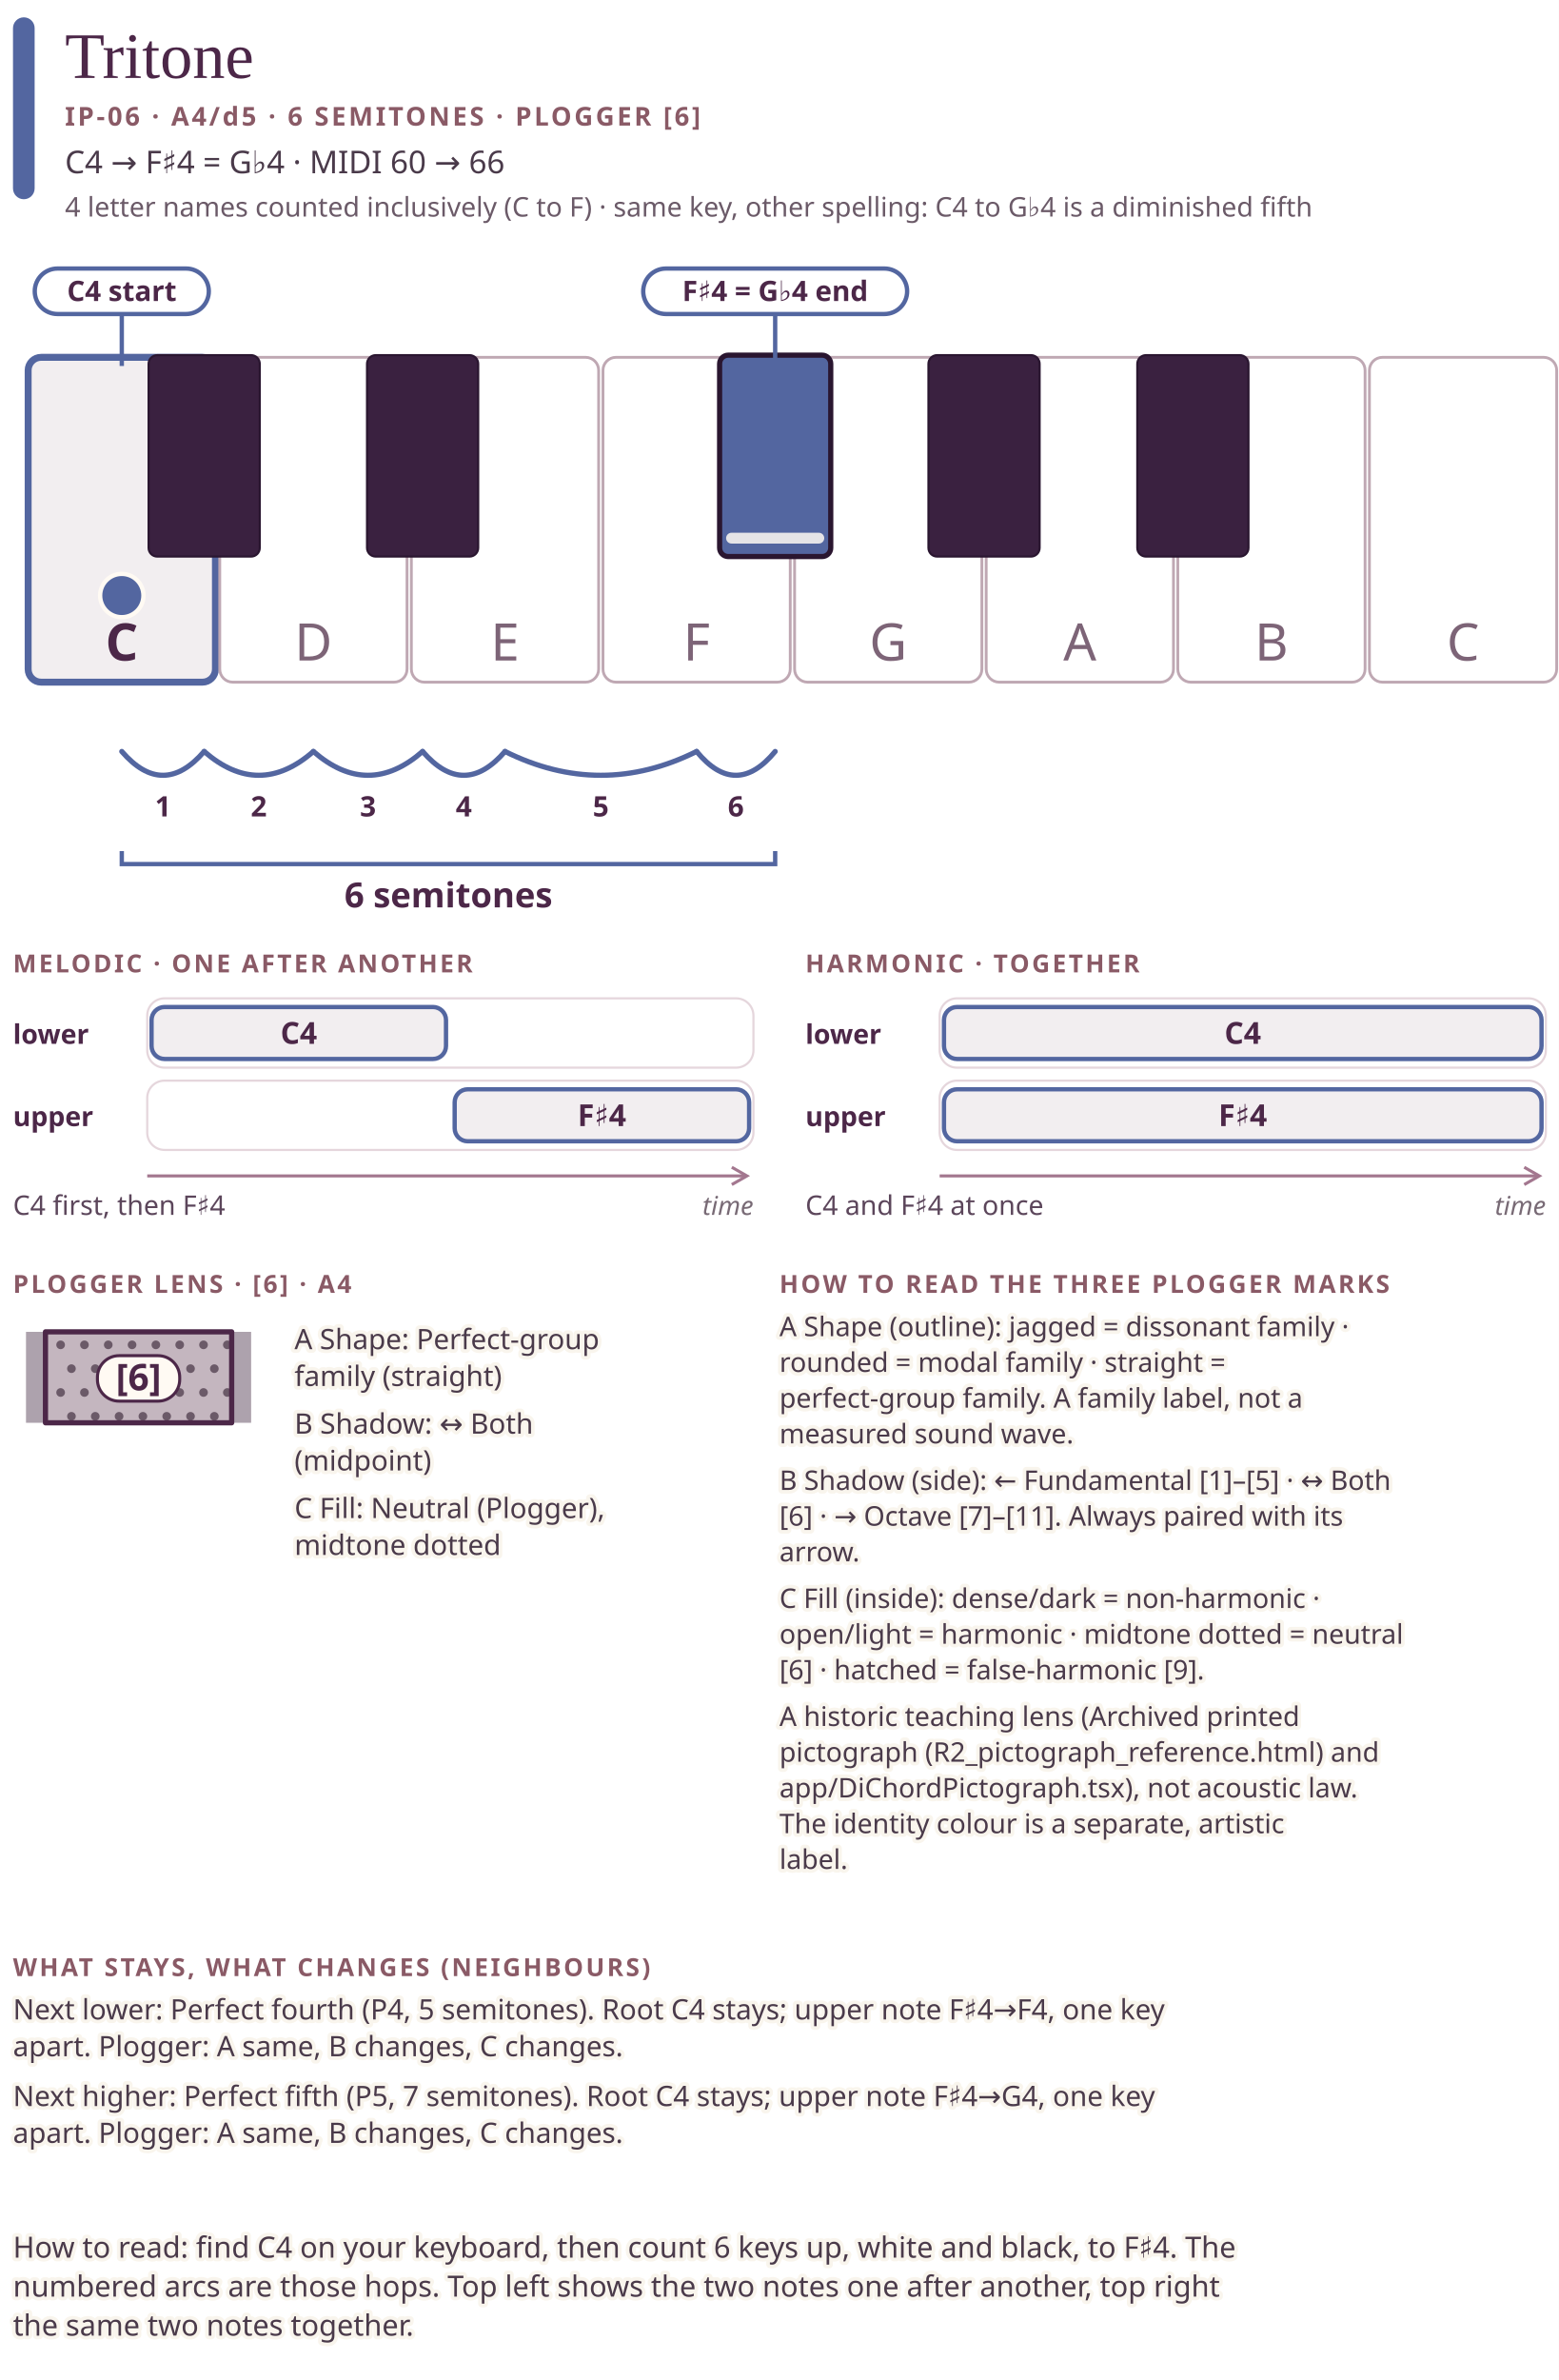
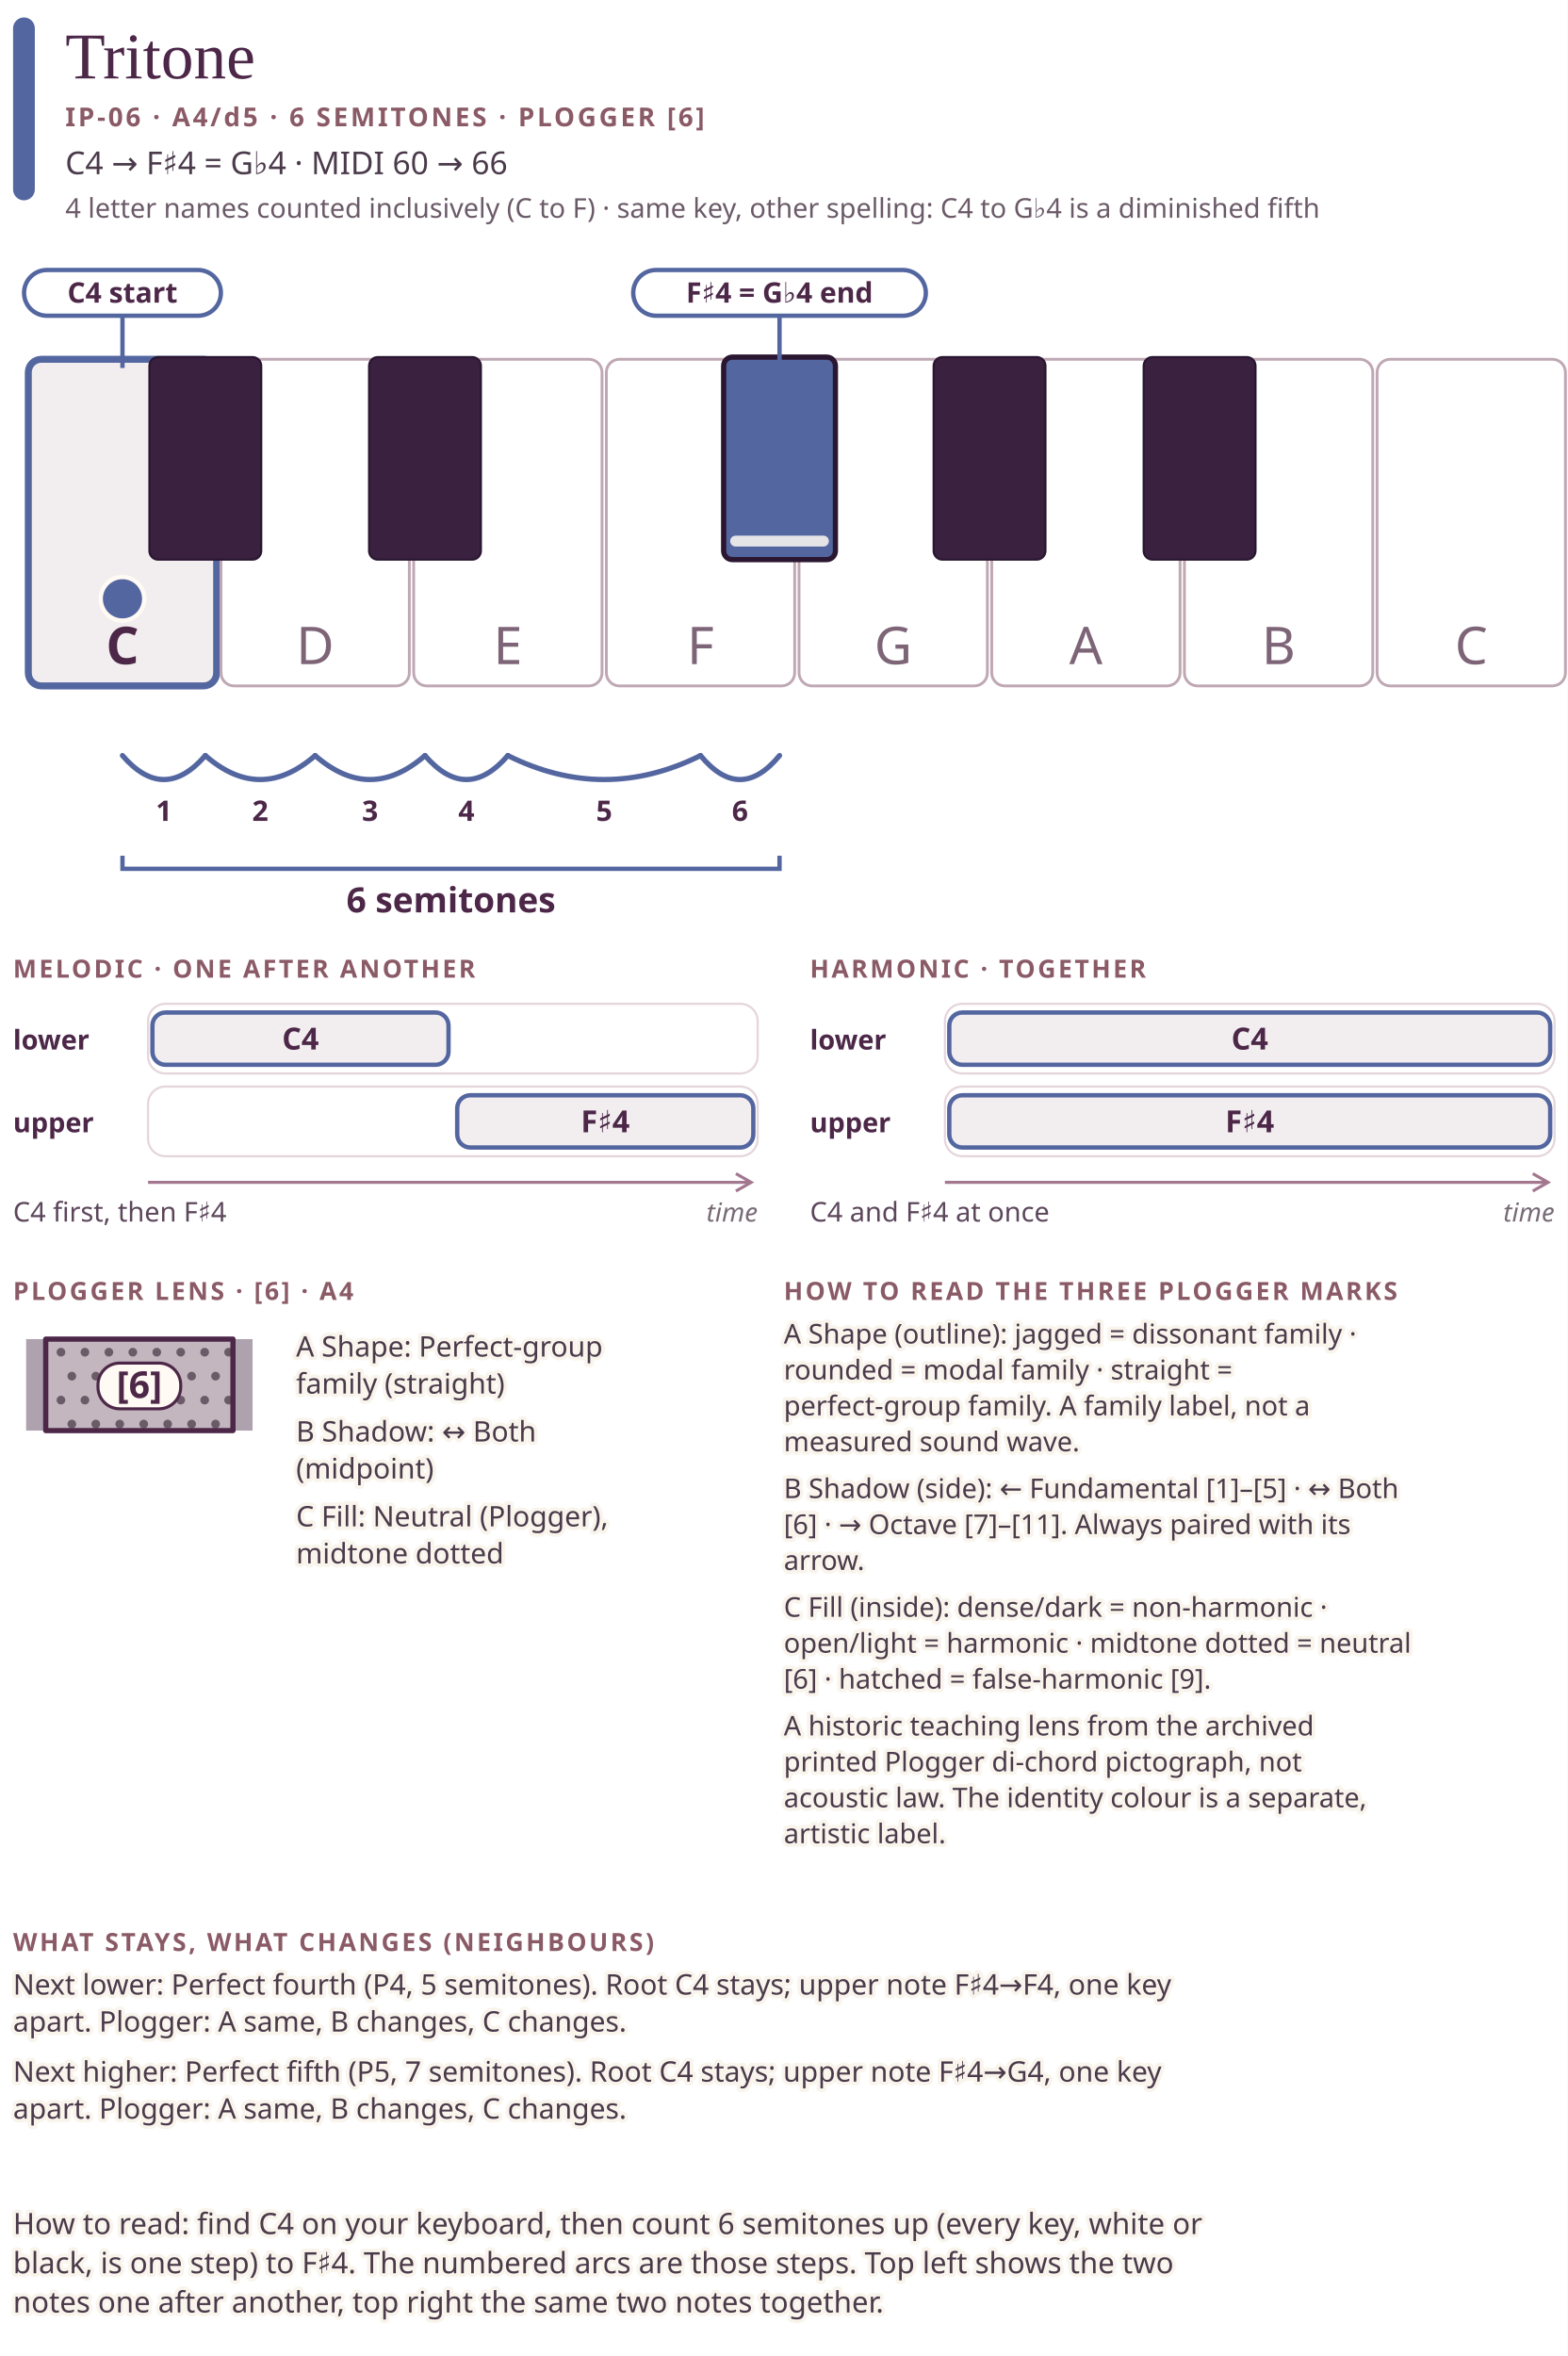
- <svg xmlns="http://www.w3.org/2000/svg" viewBox="0 0 720 1099" width="720" height="1099" role="img" aria-labelledby="IPF-sheet-06-t IPF-sheet-06-d">
+ <svg xmlns="http://www.w3.org/2000/svg" viewBox="0 0 720 1082" width="720" height="1082" role="img" aria-labelledby="IPF-sheet-06-t IPF-sheet-06-d">
  <rect width="100%" height="100%" fill="#fff" />
  <g transform="translate(6 4)">
    <g transform="translate(0 0)">
      <rect x="0" y="4" width="10" height="84" rx="5" fill="#5366A0" />
      <text x="24" y="32" font-family="Georgia, 'Times New Roman', serif" font-size="30" font-weight="400" text-anchor="start" fill="#4C2748">Tritone</text>
      <text x="24" y="54" font-family="ui-sans-serif, system-ui, 'Segoe UI', sans-serif" font-size="12" font-weight="700" text-anchor="start" fill="#8a5a66" letter-spacing="1.2">IP-06 · A4/d5 · 6 SEMITONES · PLOGGER [6]</text>
      <text x="24" y="76" font-family="ui-sans-serif, system-ui, 'Segoe UI', sans-serif" font-size="14.5" font-weight="400" text-anchor="start" fill="#4a3a4a">C4 → F♯4 = G♭4 · MIDI 60 → 66</text>
      <text x="24" y="96" font-family="ui-sans-serif, system-ui, 'Segoe UI', sans-serif" font-size="12.5" font-weight="400" text-anchor="start" fill="#6b5a68">4 letter names counted inclusively (C to F) · same key, other spelling: C4 to G♭4 is a diminished fifth</text>
    </g>
    <g transform="translate(0 116)">
      <rect x="7" y="45" width="86.5" height="150" rx="6" fill="#f2eef0" stroke="#5366A0" stroke-width="3.2" />
      <text x="50.25" y="185" font-family="ui-sans-serif, system-ui, 'Segoe UI', sans-serif" font-size="23.895" font-weight="700" text-anchor="middle" fill="#4C2748">C</text>
      <rect x="95.5" y="45" width="86.5" height="150" rx="6" fill="#fff" stroke="#bfa8b3" stroke-width="1.3" />
      <text x="138.75" y="185" font-family="ui-sans-serif, system-ui, 'Segoe UI', sans-serif" font-size="23.895" font-weight="500" text-anchor="middle" fill="#7d6477">D</text>
      <rect x="184" y="45" width="86.5" height="150" rx="6" fill="#fff" stroke="#bfa8b3" stroke-width="1.3" />
      <text x="227.25" y="185" font-family="ui-sans-serif, system-ui, 'Segoe UI', sans-serif" font-size="23.895" font-weight="500" text-anchor="middle" fill="#7d6477">E</text>
      <rect x="272.5" y="45" width="86.5" height="150" rx="6" fill="#fff" stroke="#bfa8b3" stroke-width="1.3" />
      <text x="315.75" y="185" font-family="ui-sans-serif, system-ui, 'Segoe UI', sans-serif" font-size="23.895" font-weight="500" text-anchor="middle" fill="#7d6477">F</text>
      <rect x="361" y="45" width="86.5" height="150" rx="6" fill="#fff" stroke="#bfa8b3" stroke-width="1.3" />
      <text x="404.25" y="185" font-family="ui-sans-serif, system-ui, 'Segoe UI', sans-serif" font-size="23.895" font-weight="500" text-anchor="middle" fill="#7d6477">G</text>
      <rect x="449.5" y="45" width="86.5" height="150" rx="6" fill="#fff" stroke="#bfa8b3" stroke-width="1.3" />
      <text x="492.75" y="185" font-family="ui-sans-serif, system-ui, 'Segoe UI', sans-serif" font-size="23.895" font-weight="500" text-anchor="middle" fill="#7d6477">A</text>
      <rect x="538" y="45" width="86.5" height="150" rx="6" fill="#fff" stroke="#bfa8b3" stroke-width="1.3" />
      <text x="581.25" y="185" font-family="ui-sans-serif, system-ui, 'Segoe UI', sans-serif" font-size="23.895" font-weight="500" text-anchor="middle" fill="#7d6477">B</text>
      <rect x="626.5" y="45" width="86.5" height="150" rx="6" fill="#fff" stroke="#bfa8b3" stroke-width="1.3" />
      <text x="669.75" y="185" font-family="ui-sans-serif, system-ui, 'Segoe UI', sans-serif" font-size="23.895" font-weight="500" text-anchor="middle" fill="#7d6477">C</text>
      <rect x="62.64" y="44" width="51.33" height="93" rx="4" fill="#3a2140" stroke="#2a1630" stroke-width="1" />
      <rect x="163.53" y="44" width="51.33" height="93" rx="4" fill="#3a2140" stroke="#2a1630" stroke-width="1" />
      <rect x="326.37" y="44" width="51.33" height="93" rx="4" fill="#5366A0" stroke="#2a1630" stroke-width="2.4" />
      <rect x="329.37" y="126" width="45.33" height="5" rx="2.5" fill="#fffaf3" opacity=".85" />
      <rect x="422.835" y="44" width="51.33" height="93" rx="4" fill="#3a2140" stroke="#2a1630" stroke-width="1" />
      <rect x="519.3" y="44" width="51.33" height="93" rx="4" fill="#3a2140" stroke="#2a1630" stroke-width="1" />
      <circle cx="50.25" cy="155" r="10" fill="#5366A0" stroke="#fffaf3" stroke-width="2" />
      <path d="M50.25 25 V49" stroke="#5366A0" stroke-width="2" />
-       <rect x="10.05" y="4" width="80.4" height="21" rx="10.5" fill="#fff" stroke="#5366A0" stroke-width="2" />
+       <rect x="5.05" y="4" width="90.4" height="21" rx="10.5" fill="#fff" stroke="#5366A0" stroke-width="2" />
      <text x="50.25" y="19" font-family="ui-sans-serif, system-ui, 'Segoe UI', sans-serif" font-size="13" font-weight="700" text-anchor="middle" fill="#4C2748">C4 start</text>
      <path d="M352.035 25 V47" stroke="#5366A0" stroke-width="2" />
-       <rect x="291.085" y="4" width="121.9" height="21" rx="10.5" fill="#fff" stroke="#5366A0" stroke-width="2" />
+       <rect x="284.835" y="4" width="134.4" height="21" rx="10.5" fill="#fff" stroke="#5366A0" stroke-width="2" />
      <text x="352.035" y="19" font-family="ui-sans-serif, system-ui, 'Segoe UI', sans-serif" font-size="13" font-weight="700" text-anchor="middle" fill="#4C2748">F♯4 = G♭4 end</text>
    </g>
    <g transform="translate(0 335)">
      <path d="M50.25 8 q19.027 22 38.055 0" fill="none" stroke="#5366A0" stroke-width="2.4" stroke-linecap="round" />
      <text x="69.278" y="38" font-family="ui-sans-serif, system-ui, 'Segoe UI', sans-serif" font-size="13" font-weight="700" text-anchor="middle" fill="#4C2748">1</text>
      <path d="M88.305 8 q25.223 22 50.445 0" fill="none" stroke="#5366A0" stroke-width="2.4" stroke-linecap="round" />
      <text x="113.528" y="38" font-family="ui-sans-serif, system-ui, 'Segoe UI', sans-serif" font-size="13" font-weight="700" text-anchor="middle" fill="#4C2748">2</text>
      <path d="M138.75 8 q25.222 22 50.445 0" fill="none" stroke="#5366A0" stroke-width="2.4" stroke-linecap="round" />
      <text x="163.972" y="38" font-family="ui-sans-serif, system-ui, 'Segoe UI', sans-serif" font-size="13" font-weight="700" text-anchor="middle" fill="#4C2748">3</text>
      <path d="M189.195 8 q19.028 22 38.055 0" fill="none" stroke="#5366A0" stroke-width="2.4" stroke-linecap="round" />
      <text x="208.222" y="38" font-family="ui-sans-serif, system-ui, 'Segoe UI', sans-serif" font-size="13" font-weight="700" text-anchor="middle" fill="#4C2748">4</text>
      <path d="M227.25 8 q44.25 22 88.5 0" fill="none" stroke="#5366A0" stroke-width="2.4" stroke-linecap="round" />
      <text x="271.5" y="38" font-family="ui-sans-serif, system-ui, 'Segoe UI', sans-serif" font-size="13" font-weight="700" text-anchor="middle" fill="#4C2748">5</text>
      <path d="M315.75 8 q18.143 22 36.285 0" fill="none" stroke="#5366A0" stroke-width="2.4" stroke-linecap="round" />
      <text x="333.893" y="38" font-family="ui-sans-serif, system-ui, 'Segoe UI', sans-serif" font-size="13" font-weight="700" text-anchor="middle" fill="#4C2748">6</text>
      <path d="M50.25 54 V60 H352.035 V54" fill="none" stroke="#5366A0" stroke-width="2" />
      <text x="201.143" y="80" font-family="ui-sans-serif, system-ui, 'Segoe UI', sans-serif" font-size="16" font-weight="700" text-anchor="middle" fill="#4C2748">6 semitones</text>
    </g>
    <g transform="translate(0 433)">
      <g transform="translate(0 0)">
        <text x="0" y="12" font-family="ui-sans-serif, system-ui, 'Segoe UI', sans-serif" font-size="11.5" font-weight="700" text-anchor="start" fill="#8a5a66" letter-spacing="1.1">MELODIC · ONE AFTER ANOTHER</text>
        <text x="0" y="45" font-family="ui-sans-serif, system-ui, 'Segoe UI', sans-serif" font-size="12.5" font-weight="600" text-anchor="start" fill="#4C2748">lower</text>
        <rect x="62" y="24" width="280" height="32" rx="8" fill="#fff" stroke="#e5d6dc" />
        <rect x="64" y="28" width="136" height="24" rx="6" fill="#f2eef0" stroke="#5366A0" stroke-width="2" />
        <text x="132" y="45" font-family="ui-sans-serif, system-ui, 'Segoe UI', sans-serif" font-size="14" font-weight="700" text-anchor="middle" fill="#4C2748">C4</text>
        <text x="0" y="83" font-family="ui-sans-serif, system-ui, 'Segoe UI', sans-serif" font-size="12.5" font-weight="600" text-anchor="start" fill="#4C2748">upper</text>
        <rect x="62" y="62" width="280" height="32" rx="8" fill="#fff" stroke="#e5d6dc" />
        <rect x="204" y="66" width="136" height="24" rx="6" fill="#f2eef0" stroke="#5366A0" stroke-width="2" />
        <text x="272" y="83" font-family="ui-sans-serif, system-ui, 'Segoe UI', sans-serif" font-size="14" font-weight="700" text-anchor="middle" fill="#4C2748">F♯4</text>
        <path d="M62 106 H338" stroke="#a3778f" stroke-width="1.4" />
        <path d="M332 102 l7 4 l-7 4" fill="none" stroke="#a3778f" stroke-width="1.4" />
        <text x="342" y="124" font-family="ui-sans-serif, system-ui, 'Segoe UI', sans-serif" font-size="12" font-weight="400" text-anchor="end" fill="#786a75" font-style="italic">time</text>
        <text x="0" y="124" font-family="ui-sans-serif, system-ui, 'Segoe UI', sans-serif" font-size="12.5" font-weight="400" text-anchor="start" fill="#5c465b">C4 first, then F♯4</text>
      </g>
      <g transform="translate(366 0)">
        <text x="0" y="12" font-family="ui-sans-serif, system-ui, 'Segoe UI', sans-serif" font-size="11.5" font-weight="700" text-anchor="start" fill="#8a5a66" letter-spacing="1.1">HARMONIC · TOGETHER</text>
        <text x="0" y="45" font-family="ui-sans-serif, system-ui, 'Segoe UI', sans-serif" font-size="12.5" font-weight="600" text-anchor="start" fill="#4C2748">lower</text>
        <rect x="62" y="24" width="280" height="32" rx="8" fill="#fff" stroke="#e5d6dc" />
        <rect x="64" y="28" width="276" height="24" rx="6" fill="#f2eef0" stroke="#5366A0" stroke-width="2" />
        <text x="202" y="45" font-family="ui-sans-serif, system-ui, 'Segoe UI', sans-serif" font-size="14" font-weight="700" text-anchor="middle" fill="#4C2748">C4</text>
        <text x="0" y="83" font-family="ui-sans-serif, system-ui, 'Segoe UI', sans-serif" font-size="12.5" font-weight="600" text-anchor="start" fill="#4C2748">upper</text>
        <rect x="62" y="62" width="280" height="32" rx="8" fill="#fff" stroke="#e5d6dc" />
        <rect x="64" y="66" width="276" height="24" rx="6" fill="#f2eef0" stroke="#5366A0" stroke-width="2" />
        <text x="202" y="83" font-family="ui-sans-serif, system-ui, 'Segoe UI', sans-serif" font-size="14" font-weight="700" text-anchor="middle" fill="#4C2748">F♯4</text>
        <path d="M62 106 H338" stroke="#a3778f" stroke-width="1.4" />
        <path d="M332 102 l7 4 l-7 4" fill="none" stroke="#a3778f" stroke-width="1.4" />
        <text x="342" y="124" font-family="ui-sans-serif, system-ui, 'Segoe UI', sans-serif" font-size="12" font-weight="400" text-anchor="end" fill="#786a75" font-style="italic">time</text>
        <text x="0" y="124" font-family="ui-sans-serif, system-ui, 'Segoe UI', sans-serif" font-size="12.5" font-weight="400" text-anchor="start" fill="#5c465b">C4 and F♯4 at once</text>
      </g>
    </g>
    <g transform="translate(0 581)">
      <g transform="translate(0 0)">
        <text x="0" y="12" font-family="ui-sans-serif, system-ui, 'Segoe UI', sans-serif" font-size="11.5" font-weight="700" text-anchor="start" fill="#8a5a66" letter-spacing="1.1">PLOGGER LENS · [6] · A4</text>
        <g transform="translate(0 22) scale(1)">
          <path d="M3 8 H89 V50 H3 Z" transform="translate(3 0)" fill="#5c465b" opacity=".5" />
          <path d="M3 8 H89 V50 H3 Z" transform="translate(21 0)" fill="#5c465b" opacity=".5" />
          <g transform="translate(12 0)">
            <defs>
              <clipPath id="IPFsheet06p-cl6">
                <path d="M3 8 H89 V50 H3 Z" />
              </clipPath>
            </defs>
            <path d="M3 8 H89 V50 H3 Z" fill="#c4b6bf" />
            <g clip-path="url(#IPFsheet06p-cl6)">
              <circle cx="10" cy="14" r="2" fill="#6b5a68" />
              <circle cx="21" cy="14" r="2" fill="#6b5a68" />
              <circle cx="32" cy="14" r="2" fill="#6b5a68" />
              <circle cx="43" cy="14" r="2" fill="#6b5a68" />
              <circle cx="54" cy="14" r="2" fill="#6b5a68" />
              <circle cx="65" cy="14" r="2" fill="#6b5a68" />
              <circle cx="76" cy="14" r="2" fill="#6b5a68" />
              <circle cx="87" cy="14" r="2" fill="#6b5a68" />
              <circle cx="15" cy="25" r="2" fill="#6b5a68" />
              <circle cx="26" cy="25" r="2" fill="#6b5a68" />
              <circle cx="37" cy="25" r="2" fill="#6b5a68" />
              <circle cx="48" cy="25" r="2" fill="#6b5a68" />
              <circle cx="59" cy="25" r="2" fill="#6b5a68" />
              <circle cx="70" cy="25" r="2" fill="#6b5a68" />
              <circle cx="81" cy="25" r="2" fill="#6b5a68" />
              <circle cx="92" cy="25" r="2" fill="#6b5a68" />
              <circle cx="10" cy="36" r="2" fill="#6b5a68" />
              <circle cx="21" cy="36" r="2" fill="#6b5a68" />
              <circle cx="32" cy="36" r="2" fill="#6b5a68" />
              <circle cx="43" cy="36" r="2" fill="#6b5a68" />
              <circle cx="54" cy="36" r="2" fill="#6b5a68" />
              <circle cx="65" cy="36" r="2" fill="#6b5a68" />
              <circle cx="76" cy="36" r="2" fill="#6b5a68" />
              <circle cx="87" cy="36" r="2" fill="#6b5a68" />
              <circle cx="15" cy="47" r="2" fill="#6b5a68" />
              <circle cx="26" cy="47" r="2" fill="#6b5a68" />
              <circle cx="37" cy="47" r="2" fill="#6b5a68" />
              <circle cx="48" cy="47" r="2" fill="#6b5a68" />
              <circle cx="59" cy="47" r="2" fill="#6b5a68" />
              <circle cx="70" cy="47" r="2" fill="#6b5a68" />
              <circle cx="81" cy="47" r="2" fill="#6b5a68" />
              <circle cx="92" cy="47" r="2" fill="#6b5a68" />
            </g>
            <path d="M3 8 H89 V50 H3 Z" fill="none" stroke="#4C2748" stroke-width="2.4" stroke-linejoin="round" />
            <rect x="27" y="19" width="38" height="21" rx="10" fill="#fffaf3" stroke="#4C2748" stroke-width="1.4" />
            <text x="46" y="35" font-family="ui-sans-serif, system-ui, 'Segoe UI', sans-serif" font-size="17" font-weight="700" text-anchor="middle" fill="#4C2748">[6]</text>
          </g>
        </g>
        <text x="130" y="38" font-family="ui-sans-serif, system-ui, 'Segoe UI', sans-serif" font-size="13" font-weight="400" text-anchor="start" fill="#4a3a4a" stroke="#f9f5ed" stroke-width="3.4" stroke-linejoin="round" paint-order="stroke fill">A Shape: Perfect-group</text>
        <text x="130" y="55" font-family="ui-sans-serif, system-ui, 'Segoe UI', sans-serif" font-size="13" font-weight="400" text-anchor="start" fill="#4a3a4a" stroke="#f9f5ed" stroke-width="3.4" stroke-linejoin="round" paint-order="stroke fill">family (straight)</text>
        <text x="130" y="77" font-family="ui-sans-serif, system-ui, 'Segoe UI', sans-serif" font-size="13" font-weight="400" text-anchor="start" fill="#4a3a4a" stroke="#f9f5ed" stroke-width="3.4" stroke-linejoin="round" paint-order="stroke fill">B Shadow: ↔ Both</text>
        <text x="130" y="94" font-family="ui-sans-serif, system-ui, 'Segoe UI', sans-serif" font-size="13" font-weight="400" text-anchor="start" fill="#4a3a4a" stroke="#f9f5ed" stroke-width="3.4" stroke-linejoin="round" paint-order="stroke fill">(midpoint)</text>
        <text x="130" y="116" font-family="ui-sans-serif, system-ui, 'Segoe UI', sans-serif" font-size="13" font-weight="400" text-anchor="start" fill="#4a3a4a" stroke="#f9f5ed" stroke-width="3.4" stroke-linejoin="round" paint-order="stroke fill">C Fill: Neutral (Plogger),</text>
        <text x="130" y="133" font-family="ui-sans-serif, system-ui, 'Segoe UI', sans-serif" font-size="13" font-weight="400" text-anchor="start" fill="#4a3a4a" stroke="#f9f5ed" stroke-width="3.4" stroke-linejoin="round" paint-order="stroke fill">midtone dotted</text>
      </g>
      <g transform="translate(354 0)">
        <text x="0" y="12" font-family="ui-sans-serif, system-ui, 'Segoe UI', sans-serif" font-size="11.5" font-weight="700" text-anchor="start" fill="#8a5a66" letter-spacing="1.1">HOW TO READ THE THREE PLOGGER MARKS</text>
        <text x="0" y="32" font-family="ui-sans-serif, system-ui, 'Segoe UI', sans-serif" font-size="12.5" font-weight="400" text-anchor="start" fill="#4a3a4a" stroke="#f9f5ed" stroke-width="3.4" stroke-linejoin="round" paint-order="stroke fill">A Shape (outline): jagged = dissonant family ·</text>
        <text x="0" y="48.5" font-family="ui-sans-serif, system-ui, 'Segoe UI', sans-serif" font-size="12.5" font-weight="400" text-anchor="start" fill="#4a3a4a" stroke="#f9f5ed" stroke-width="3.4" stroke-linejoin="round" paint-order="stroke fill">rounded = modal family · straight =</text>
        <text x="0" y="65" font-family="ui-sans-serif, system-ui, 'Segoe UI', sans-serif" font-size="12.5" font-weight="400" text-anchor="start" fill="#4a3a4a" stroke="#f9f5ed" stroke-width="3.4" stroke-linejoin="round" paint-order="stroke fill">perfect-group family. A family label, not a</text>
        <text x="0" y="81.5" font-family="ui-sans-serif, system-ui, 'Segoe UI', sans-serif" font-size="12.5" font-weight="400" text-anchor="start" fill="#4a3a4a" stroke="#f9f5ed" stroke-width="3.4" stroke-linejoin="round" paint-order="stroke fill">measured sound wave.</text>
        <text x="0" y="103" font-family="ui-sans-serif, system-ui, 'Segoe UI', sans-serif" font-size="12.5" font-weight="400" text-anchor="start" fill="#4a3a4a" stroke="#f9f5ed" stroke-width="3.4" stroke-linejoin="round" paint-order="stroke fill">B Shadow (side): ← Fundamental [1]–[5] · ↔ Both</text>
        <text x="0" y="119.5" font-family="ui-sans-serif, system-ui, 'Segoe UI', sans-serif" font-size="12.5" font-weight="400" text-anchor="start" fill="#4a3a4a" stroke="#f9f5ed" stroke-width="3.4" stroke-linejoin="round" paint-order="stroke fill">[6] · → Octave [7]–[11]. Always paired with its</text>
        <text x="0" y="136" font-family="ui-sans-serif, system-ui, 'Segoe UI', sans-serif" font-size="12.5" font-weight="400" text-anchor="start" fill="#4a3a4a" stroke="#f9f5ed" stroke-width="3.4" stroke-linejoin="round" paint-order="stroke fill">arrow.</text>
        <text x="0" y="157.5" font-family="ui-sans-serif, system-ui, 'Segoe UI', sans-serif" font-size="12.5" font-weight="400" text-anchor="start" fill="#4a3a4a" stroke="#f9f5ed" stroke-width="3.4" stroke-linejoin="round" paint-order="stroke fill">C Fill (inside): dense/dark = non-harmonic ·</text>
        <text x="0" y="174" font-family="ui-sans-serif, system-ui, 'Segoe UI', sans-serif" font-size="12.5" font-weight="400" text-anchor="start" fill="#4a3a4a" stroke="#f9f5ed" stroke-width="3.4" stroke-linejoin="round" paint-order="stroke fill">open/light = harmonic · midtone dotted = neutral</text>
        <text x="0" y="190.5" font-family="ui-sans-serif, system-ui, 'Segoe UI', sans-serif" font-size="12.5" font-weight="400" text-anchor="start" fill="#4a3a4a" stroke="#f9f5ed" stroke-width="3.4" stroke-linejoin="round" paint-order="stroke fill">[6] · hatched = false-harmonic [9].</text>
-         <text x="0" y="212" font-family="ui-sans-serif, system-ui, 'Segoe UI', sans-serif" font-size="12.5" font-weight="400" text-anchor="start" fill="#4a3a4a" stroke="#f9f5ed" stroke-width="3.4" stroke-linejoin="round" paint-order="stroke fill">A historic teaching lens (Archived printed</text>
-         <text x="0" y="228.5" font-family="ui-sans-serif, system-ui, 'Segoe UI', sans-serif" font-size="12.5" font-weight="400" text-anchor="start" fill="#4a3a4a" stroke="#f9f5ed" stroke-width="3.4" stroke-linejoin="round" paint-order="stroke fill">pictograph (R2_pictograph_reference.html) and</text>
-         <text x="0" y="245" font-family="ui-sans-serif, system-ui, 'Segoe UI', sans-serif" font-size="12.5" font-weight="400" text-anchor="start" fill="#4a3a4a" stroke="#f9f5ed" stroke-width="3.4" stroke-linejoin="round" paint-order="stroke fill">app/DiChordPictograph.tsx), not acoustic law.</text>
-         <text x="0" y="261.5" font-family="ui-sans-serif, system-ui, 'Segoe UI', sans-serif" font-size="12.5" font-weight="400" text-anchor="start" fill="#4a3a4a" stroke="#f9f5ed" stroke-width="3.4" stroke-linejoin="round" paint-order="stroke fill">The identity colour is a separate, artistic</text>
-         <text x="0" y="278" font-family="ui-sans-serif, system-ui, 'Segoe UI', sans-serif" font-size="12.5" font-weight="400" text-anchor="start" fill="#4a3a4a" stroke="#f9f5ed" stroke-width="3.4" stroke-linejoin="round" paint-order="stroke fill">label.</text>
+         <text x="0" y="212" font-family="ui-sans-serif, system-ui, 'Segoe UI', sans-serif" font-size="12.5" font-weight="400" text-anchor="start" fill="#4a3a4a" stroke="#f9f5ed" stroke-width="3.4" stroke-linejoin="round" paint-order="stroke fill">A historic teaching lens from the archived</text>
+         <text x="0" y="228.5" font-family="ui-sans-serif, system-ui, 'Segoe UI', sans-serif" font-size="12.5" font-weight="400" text-anchor="start" fill="#4a3a4a" stroke="#f9f5ed" stroke-width="3.4" stroke-linejoin="round" paint-order="stroke fill">printed Plogger di-chord pictograph, not</text>
+         <text x="0" y="245" font-family="ui-sans-serif, system-ui, 'Segoe UI', sans-serif" font-size="12.5" font-weight="400" text-anchor="start" fill="#4a3a4a" stroke="#f9f5ed" stroke-width="3.4" stroke-linejoin="round" paint-order="stroke fill">acoustic law. The identity colour is a separate,</text>
+         <text x="0" y="261.5" font-family="ui-sans-serif, system-ui, 'Segoe UI', sans-serif" font-size="12.5" font-weight="400" text-anchor="start" fill="#4a3a4a" stroke="#f9f5ed" stroke-width="3.4" stroke-linejoin="round" paint-order="stroke fill">artistic label.</text>
      </g>
    </g>
-     <g transform="translate(0 896.5)">
+     <g transform="translate(0 880)">
      <text x="0" y="12" font-family="ui-sans-serif, system-ui, 'Segoe UI', sans-serif" font-size="11.5" font-weight="700" text-anchor="start" fill="#8a5a66" letter-spacing="1.1">WHAT STAYS, WHAT CHANGES (NEIGHBOURS)</text>
      <text x="0" y="32" font-family="ui-sans-serif, system-ui, 'Segoe UI', sans-serif" font-size="13" font-weight="400" text-anchor="start" fill="#4a3a4a" stroke="#f9f5ed" stroke-width="3.4" stroke-linejoin="round" paint-order="stroke fill">Next lower: Perfect fourth (P4, 5 semitones). Root C4 stays; upper note F♯4→F4, one key</text>
      <text x="0" y="49" font-family="ui-sans-serif, system-ui, 'Segoe UI', sans-serif" font-size="13" font-weight="400" text-anchor="start" fill="#4a3a4a" stroke="#f9f5ed" stroke-width="3.4" stroke-linejoin="round" paint-order="stroke fill">apart. Plogger: A same, B changes, C changes.</text>
      <text x="0" y="72" font-family="ui-sans-serif, system-ui, 'Segoe UI', sans-serif" font-size="13" font-weight="400" text-anchor="start" fill="#4a3a4a" stroke="#f9f5ed" stroke-width="3.4" stroke-linejoin="round" paint-order="stroke fill">Next higher: Perfect fifth (P5, 7 semitones). Root C4 stays; upper note F♯4→G4, one key</text>
      <text x="0" y="89" font-family="ui-sans-serif, system-ui, 'Segoe UI', sans-serif" font-size="13" font-weight="400" text-anchor="start" fill="#4a3a4a" stroke="#f9f5ed" stroke-width="3.4" stroke-linejoin="round" paint-order="stroke fill">apart. Plogger: A same, B changes, C changes.</text>
    </g>
-     <g transform="translate(0 1024.5)">
-       <text x="0" y="14" font-family="ui-sans-serif, system-ui, 'Segoe UI', sans-serif" font-size="13.5" font-weight="400" text-anchor="start" fill="#4a3a4a" stroke="#f9f5ed" stroke-width="3.4" stroke-linejoin="round" paint-order="stroke fill">How to read: find C4 on your keyboard, then count 6 keys up, white and black, to F♯4. The</text>
-       <text x="0" y="32" font-family="ui-sans-serif, system-ui, 'Segoe UI', sans-serif" font-size="13.5" font-weight="400" text-anchor="start" fill="#4a3a4a" stroke="#f9f5ed" stroke-width="3.4" stroke-linejoin="round" paint-order="stroke fill">numbered arcs are those hops. Top left shows the two notes one after another, top right</text>
-       <text x="0" y="50" font-family="ui-sans-serif, system-ui, 'Segoe UI', sans-serif" font-size="13.5" font-weight="400" text-anchor="start" fill="#4a3a4a" stroke="#f9f5ed" stroke-width="3.4" stroke-linejoin="round" paint-order="stroke fill">the same two notes together.</text>
+     <g transform="translate(0 1008)">
+       <text x="0" y="14" font-family="ui-sans-serif, system-ui, 'Segoe UI', sans-serif" font-size="13.5" font-weight="400" text-anchor="start" fill="#4a3a4a" stroke="#f9f5ed" stroke-width="3.4" stroke-linejoin="round" paint-order="stroke fill">How to read: find C4 on your keyboard, then count 6 semitones up (every key, white or</text>
+       <text x="0" y="32" font-family="ui-sans-serif, system-ui, 'Segoe UI', sans-serif" font-size="13.5" font-weight="400" text-anchor="start" fill="#4a3a4a" stroke="#f9f5ed" stroke-width="3.4" stroke-linejoin="round" paint-order="stroke fill">black, is one step) to F♯4. The numbered arcs are those steps. Top left shows the two</text>
+       <text x="0" y="50" font-family="ui-sans-serif, system-ui, 'Segoe UI', sans-serif" font-size="13.5" font-weight="400" text-anchor="start" fill="#4a3a4a" stroke="#f9f5ed" stroke-width="3.4" stroke-linejoin="round" paint-order="stroke fill">notes one after another, top right the same two notes together.</text>
    </g>
  </g>
</svg>
